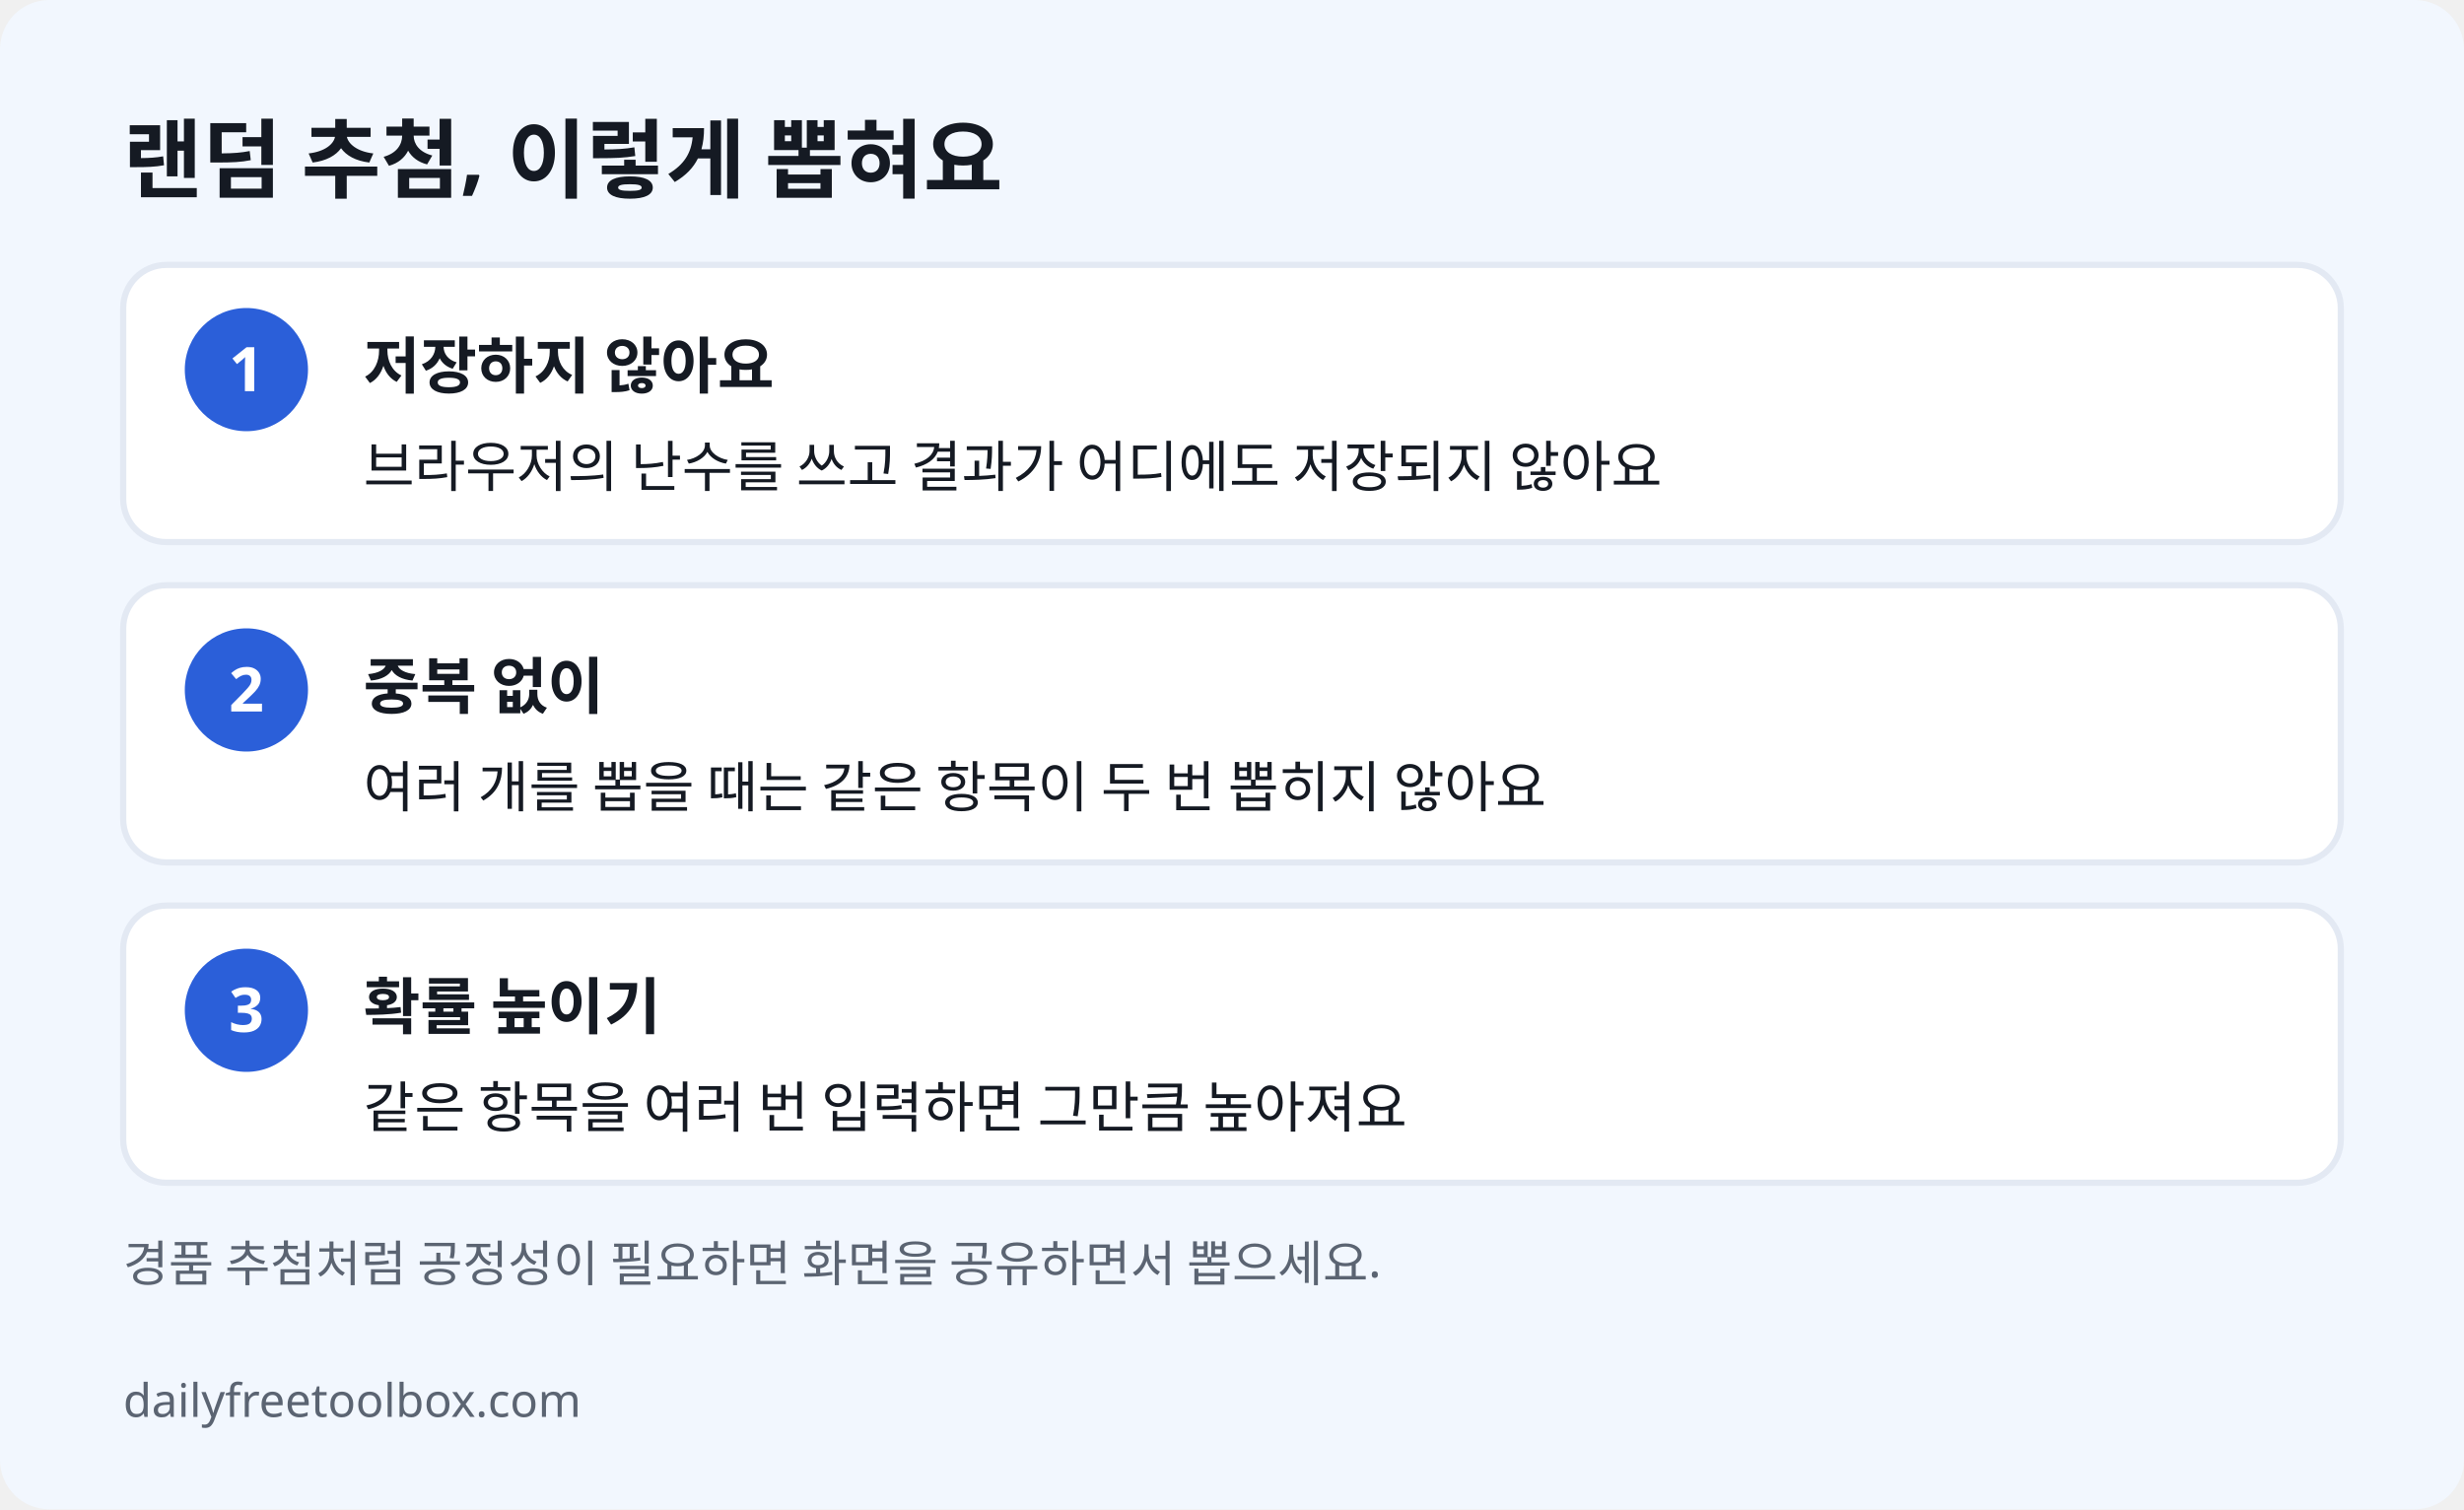
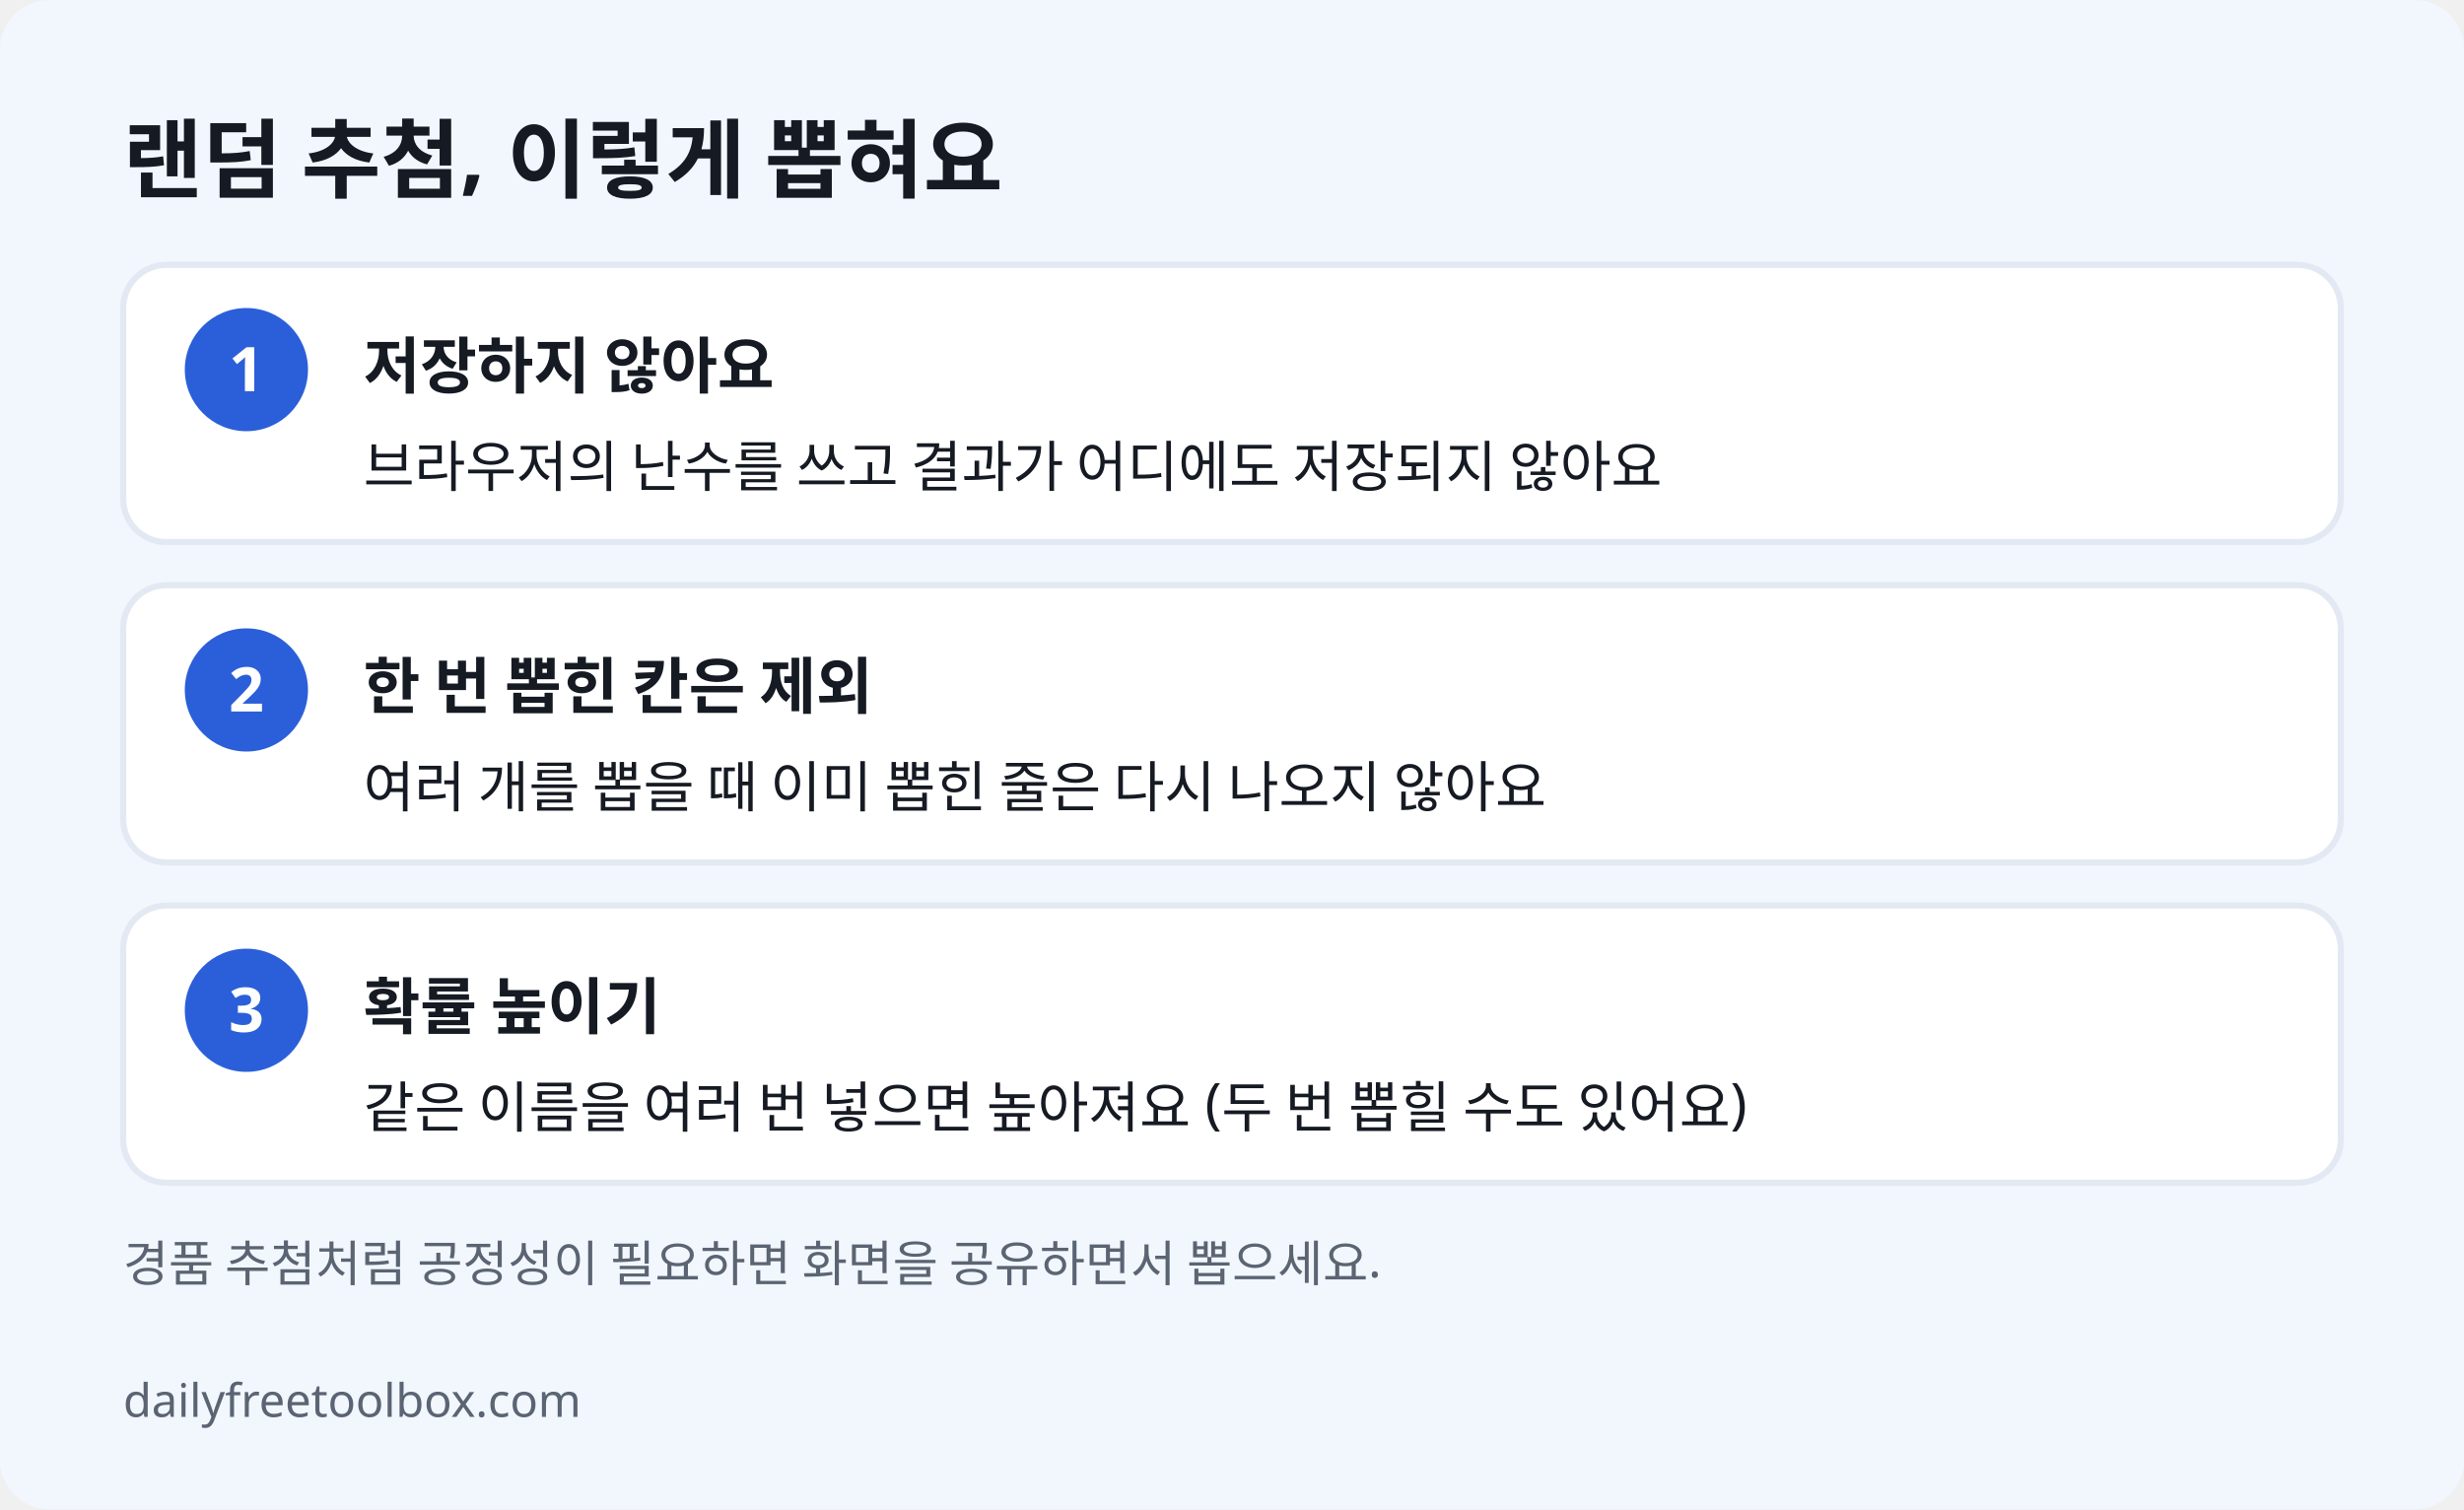
<svg xmlns="http://www.w3.org/2000/svg" viewBox="0 0 800 490" role="img">
  <rect width="800" height="490" rx="16" fill="#f2f7fe" />
  <g font-family="Pretendard, 'Noto Sans KR', 'Apple SD Gothic Neo', 'Malgun Gothic', sans-serif">
    <text x="40" y="62" font-size="28" font-weight="800" fill="#151a23" text-anchor="start">랜덤 추첨, 이렇게 뽑혀요</text>
    <rect x="40" y="86" width="720" height="90" rx="14" fill="#ffffff" stroke="#e3e9f3" stroke-width="2" />
    <circle cx="80" cy="120" r="20" fill="#2b5fd9" />
    <text x="80" y="127" font-size="20" font-weight="800" fill="#ffffff" text-anchor="middle">1</text>
    <text x="118" y="126" font-size="20" font-weight="800" fill="#151a23" text-anchor="start">저장하지 않아요</text>
    <text x="118" y="158" font-size="18" font-weight="400" fill="#151a23" text-anchor="start">브라우저의 난수를 쓰고 결과가 어디에도 저장되지 않아요</text>
    <rect x="40" y="190" width="720" height="90" rx="14" fill="#ffffff" stroke="#e3e9f3" stroke-width="2" />
    <circle cx="80" cy="224" r="20" fill="#2b5fd9" />
    <text x="80" y="231" font-size="20" font-weight="800" fill="#ffffff" text-anchor="middle">2</text>
-     <text x="118" y="230" font-size="20" font-weight="800" fill="#151a23" text-anchor="start">중복 없이</text>
-     <text x="118" y="262" font-size="18" font-weight="400" fill="#151a23" text-anchor="start">여러 개를 뽑을 때는 같은 항목이 두 번 뽑히지 않아요</text>
+     <text x="118" y="230" font-size="20" font-weight="800" fill="#151a23" text-anchor="start">한 번 뽑힌 칸은 제외</text>
+     <text x="118" y="262" font-size="18" font-weight="400" fill="#151a23" text-anchor="start">여러 개를 뽑을 때 이미 뽑힌 줄은 다시 나오지 않아요</text>
    <rect x="40" y="294" width="720" height="90" rx="14" fill="#ffffff" stroke="#e3e9f3" stroke-width="2" />
    <circle cx="80" cy="328" r="20" fill="#2b5fd9" />
    <text x="80" y="335" font-size="20" font-weight="800" fill="#ffffff" text-anchor="middle">3</text>
    <text x="118" y="334" font-size="20" font-weight="800" fill="#151a23" text-anchor="start">확률 높이기</text>
-     <text x="118" y="366" font-size="18" font-weight="400" fill="#151a23" text-anchor="start">같은 항목을 여러 번 입력하면 그만큼 높아져요</text>
+     <text x="118" y="366" font-size="18" font-weight="400" fill="#151a23" text-anchor="start">같은 이름을 여러 번 넣으면 높아져요 (두 번 뽑힐 수도 있어요)</text>
    <text x="40" y="416" font-size="16" font-weight="400" fill="#5b6472" text-anchor="start">경품 추첨처럼 공정성이 필요하면 화면을 공유하면서 뽑으세요.</text>
    <text x="40" y="460" font-size="15" font-weight="400" fill="#5b6472" text-anchor="start">dailyfreetoolbox.com</text>
  </g>
</svg>
